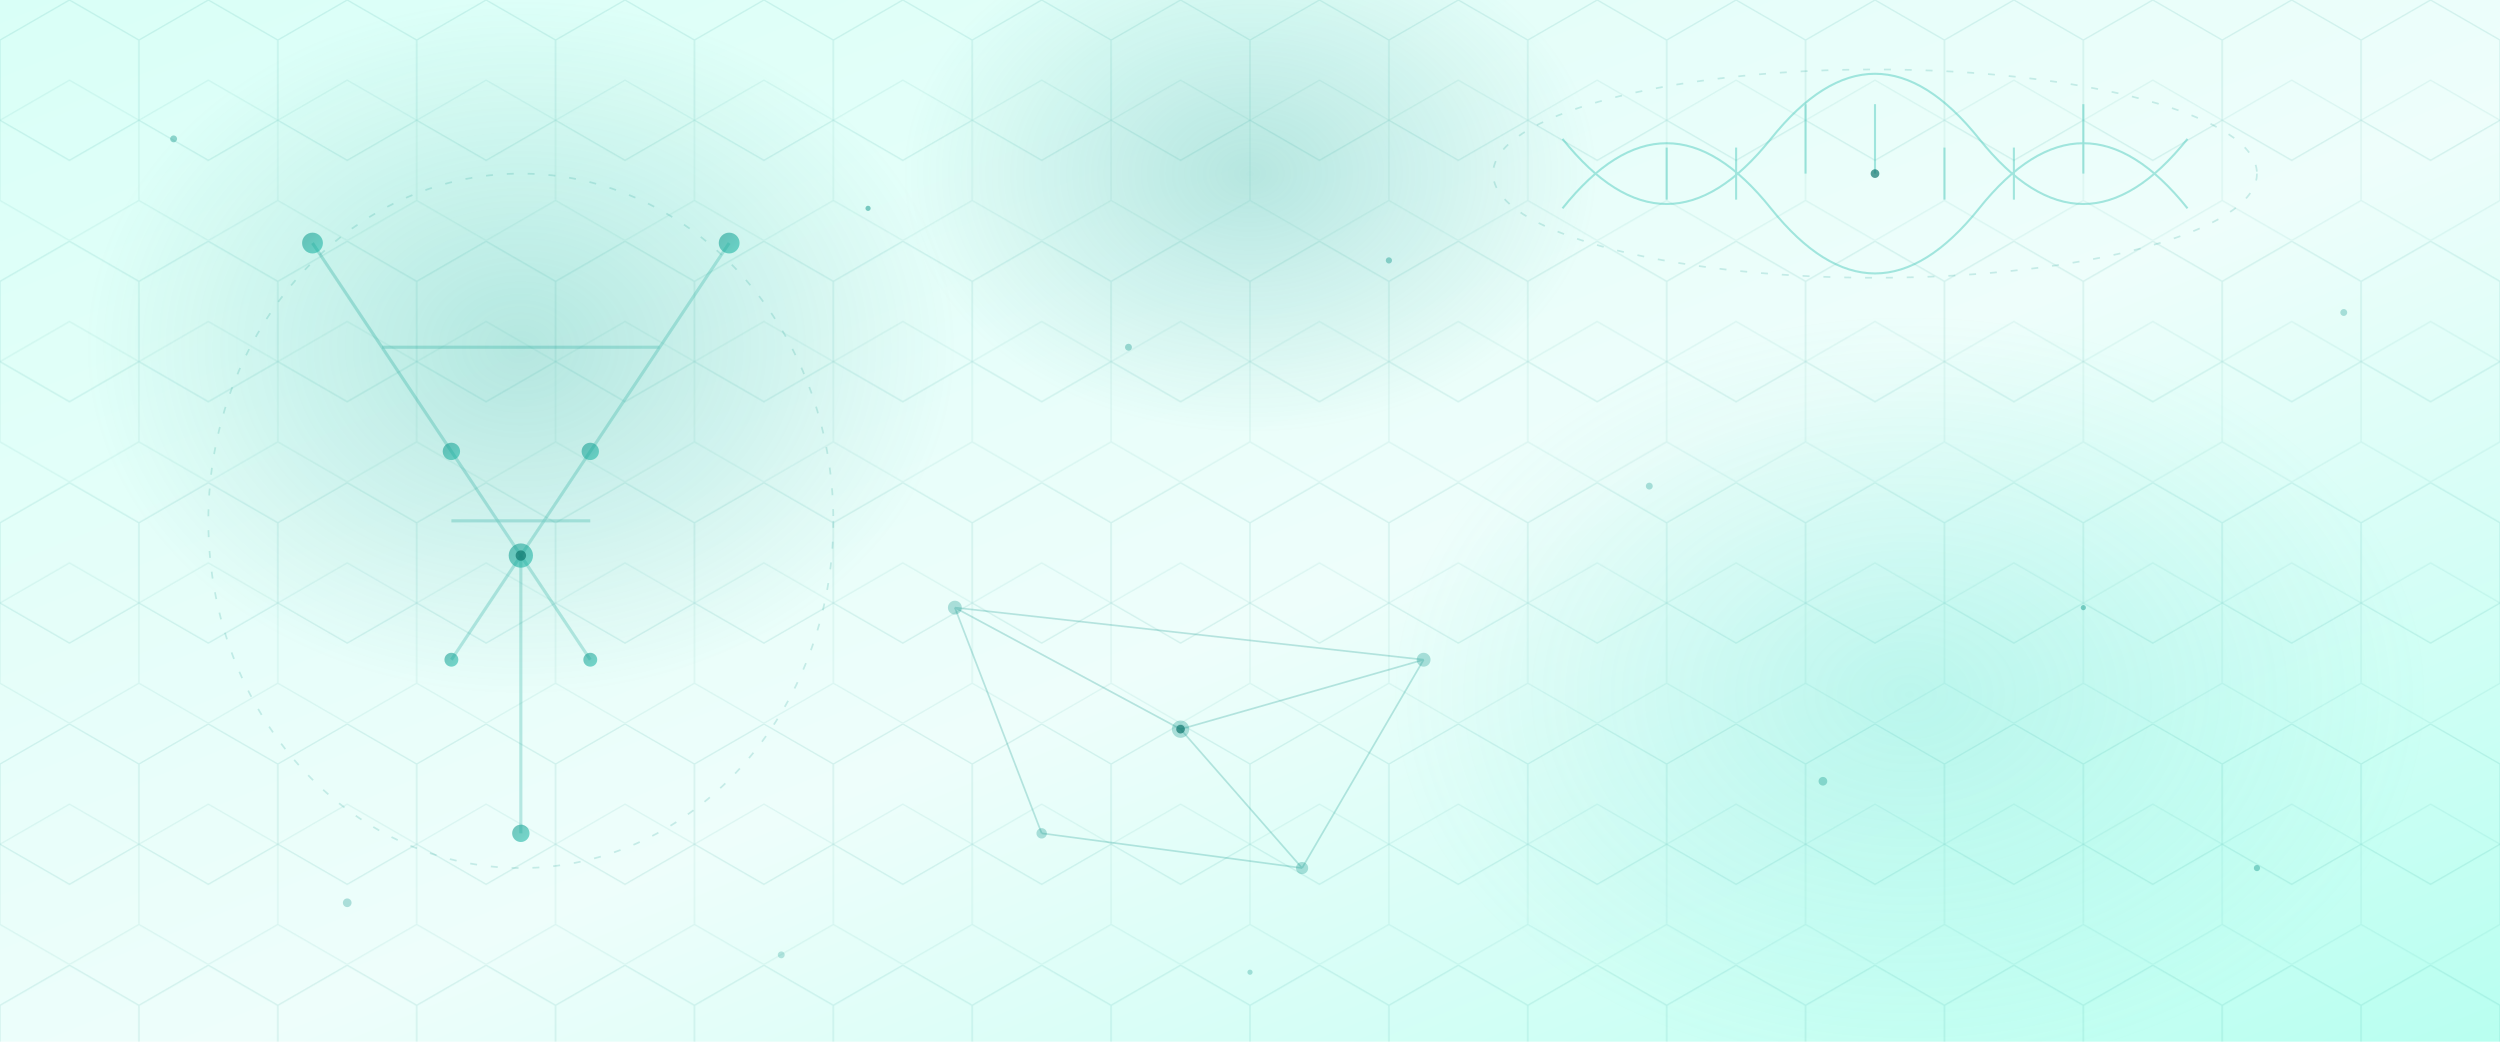
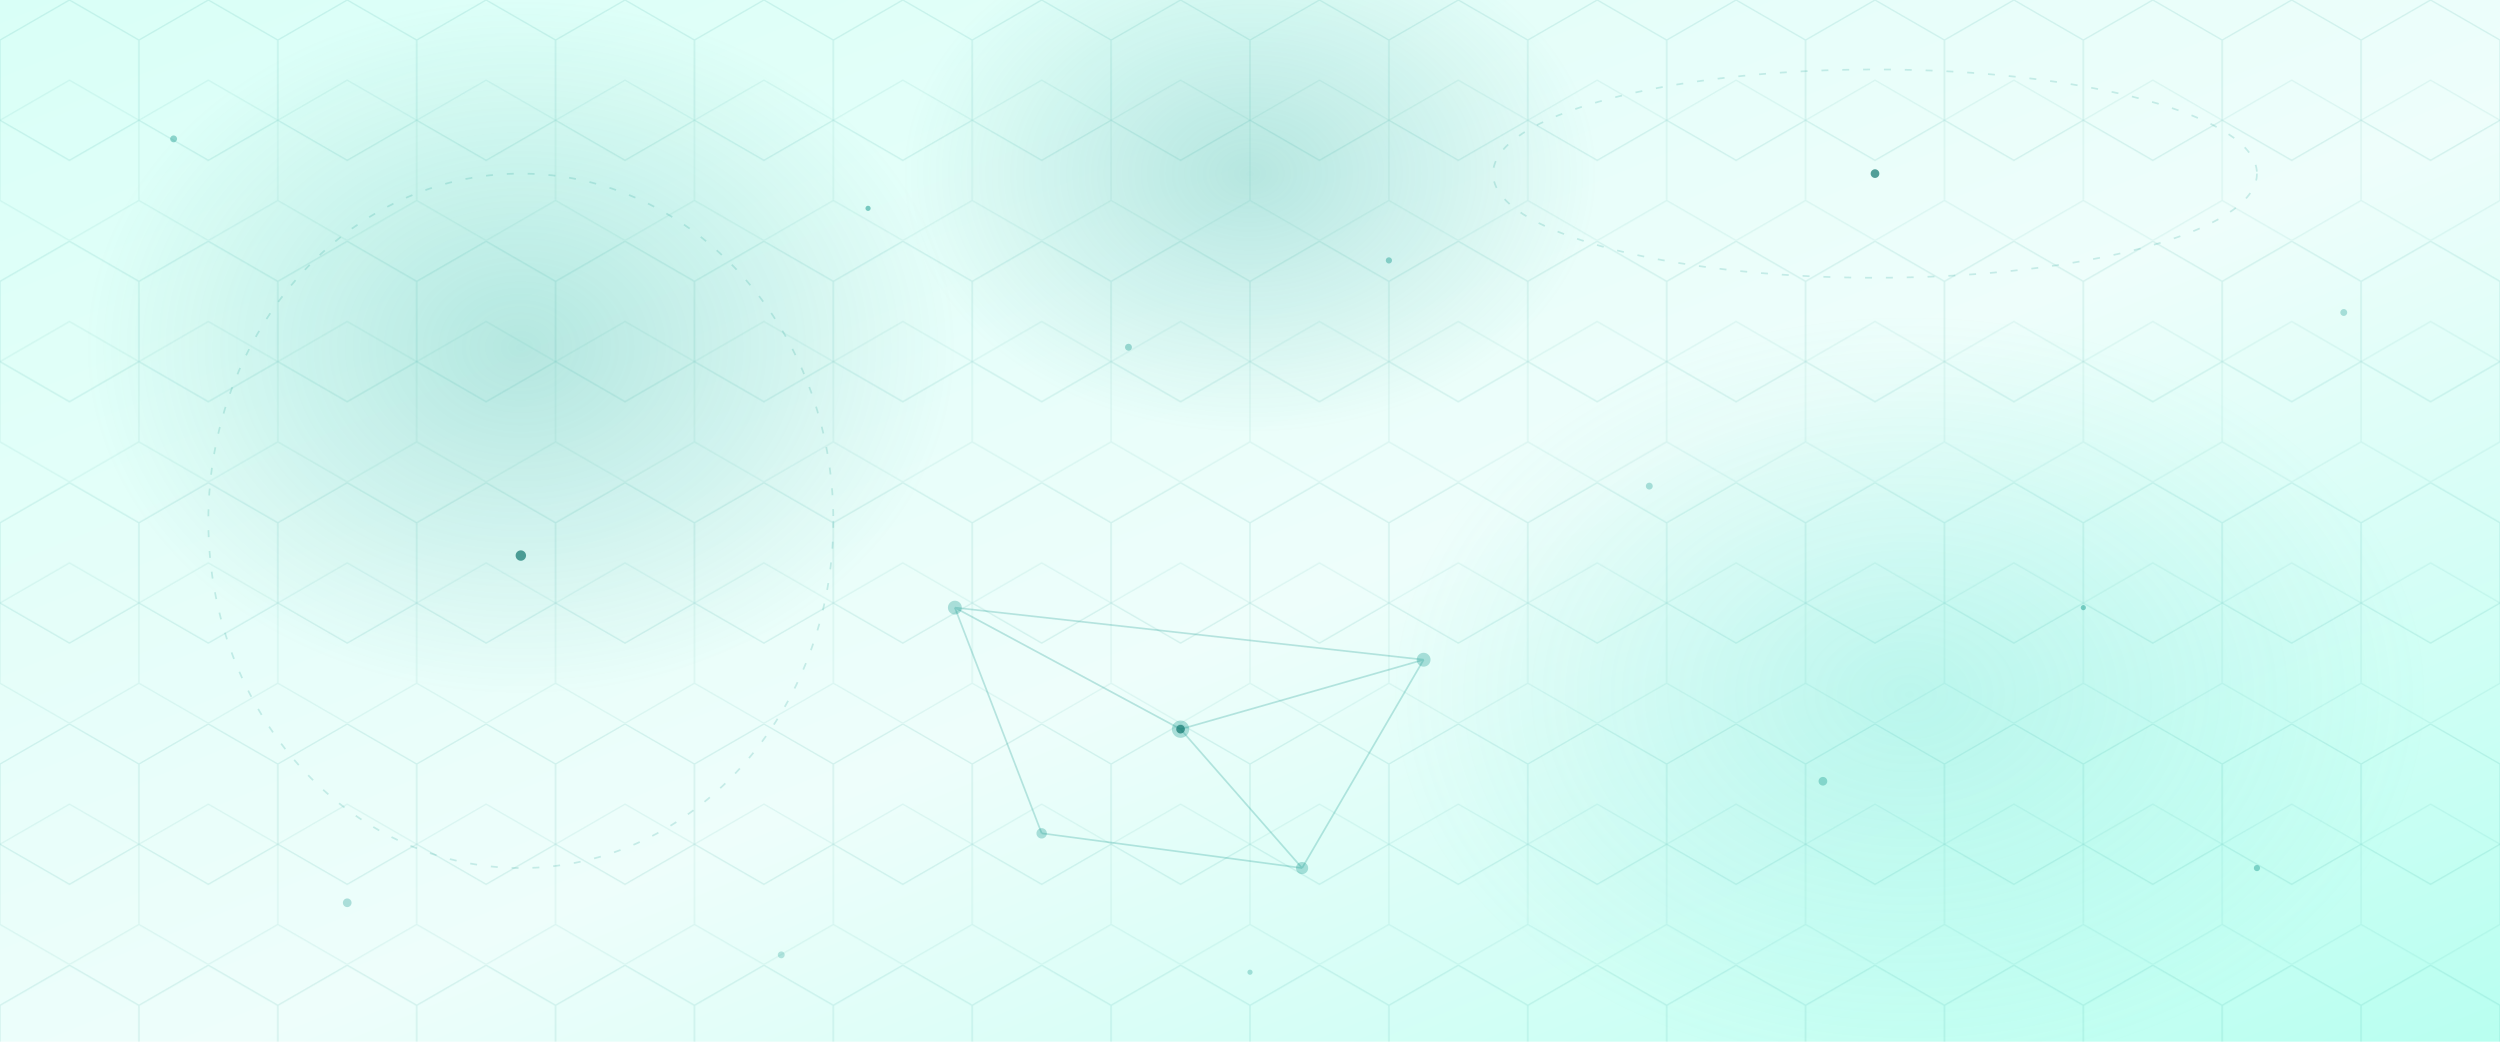
<svg xmlns="http://www.w3.org/2000/svg" width="1440" height="600" viewBox="0 0 1440 600">
  <defs>
    <linearGradient id="bg-grad" x1="0%" y1="0%" x2="100%" y2="100%">
      <stop offset="0%" stop-color="#d9fff7" />
      <stop offset="55%" stop-color="#eefefb" />
      <stop offset="100%" stop-color="#b8fff0" />
    </linearGradient>
    <linearGradient id="line-grad" x1="0" y1="0" x2="1440" y2="600" gradientUnits="userSpaceOnUse">
      <stop offset="0%" stop-color="#0d9488" stop-opacity="0.6" />
      <stop offset="100%" stop-color="#2dd4bf" stop-opacity="0.3" />
    </linearGradient>
    <linearGradient id="node-grad" x1="0" y1="0" x2="1" y2="1">
      <stop offset="0%" stop-color="#0d9488" />
      <stop offset="100%" stop-color="#14b8a6" />
    </linearGradient>
    <radialGradient id="glow-1" cx="50%" cy="50%" r="50%">
      <stop offset="0%" stop-color="#0d9488" stop-opacity="0.22" />
      <stop offset="100%" stop-color="#0d9488" stop-opacity="0" />
    </radialGradient>
    <radialGradient id="glow-2" cx="50%" cy="50%" r="50%">
      <stop offset="0%" stop-color="#2dd4bf" stop-opacity="0.18" />
      <stop offset="100%" stop-color="#2dd4bf" stop-opacity="0" />
    </radialGradient>
    <filter id="blur-sm">
      <feGaussianBlur stdDeviation="1.5" />
    </filter>
    <pattern id="hex-grid" x="0" y="0" width="80" height="139" patternUnits="userSpaceOnUse">
      <path d="M40 0 L80 23.1 L80 69.3 L40 92.4 L0 69.3 L0 23.1 Z" fill="none" stroke="#0d9488" stroke-width="0.8" opacity="0.12" />
      <path d="M40 46.2 L80 69.3 L80 115.5 L40 138.6 L0 115.5 L0 69.3 Z" fill="none" stroke="#0d9488" stroke-width="0.8" opacity="0.08" />
    </pattern>
  </defs>
  <rect width="100%" height="100%" fill="url(#bg-grad)" />
  <rect width="100%" height="100%" fill="url(#hex-grid)" />
  <ellipse cx="300" cy="200" rx="250" ry="200" fill="url(#glow-1)" />
  <ellipse cx="1100" cy="400" rx="300" ry="220" fill="url(#glow-2)" />
  <ellipse cx="720" cy="100" rx="200" ry="150" fill="url(#glow-1)" />
-   <g stroke="url(#line-grad)" fill="none" stroke-width="1.8" opacity="0.5">
-     <path d="M180 140 L260 260 L340 380" />
-     <path d="M420 140 L340 260 L260 380" />
-     <path d="M300 320 L300 480" />
-     <path d="M220 200 L380 200" />
-     <path d="M260 300 L340 300" />
-   </g>
-   <g fill="url(#node-grad)" opacity="0.55">
-     <circle cx="180" cy="140" r="6" />
-     <circle cx="420" cy="140" r="6" />
-     <circle cx="260" cy="260" r="5" />
-     <circle cx="340" cy="260" r="5" />
-     <circle cx="300" cy="320" r="7" />
-     <circle cx="300" cy="480" r="5" />
-     <circle cx="260" cy="380" r="4" />
-     <circle cx="340" cy="380" r="4" />
-   </g>
-   <g stroke="#14b8a6" fill="none" stroke-width="1.2" opacity="0.35">
-     <path d="M900 80 C940 130 980 130 1020 80 C1060 30 1100 30 1140 80 C1180 130 1220 130 1260 80" />
-     <path d="M900 120 C940 70 980 70 1020 120 C1060 170 1100 170 1140 120 C1180 70 1220 70 1260 120" />
-     <line x1="940" y1="100" x2="940" y2="100" />
-     <line x1="960" y1="115" x2="960" y2="85" />
-     <line x1="1000" y1="85" x2="1000" y2="115" />
-     <line x1="1040" y1="100" x2="1040" y2="60" />
-     <line x1="1080" y1="60" x2="1080" y2="100" />
-     <line x1="1120" y1="115" x2="1120" y2="85" />
-     <line x1="1160" y1="85" x2="1160" y2="115" />
-     <line x1="1200" y1="100" x2="1200" y2="60" />
-   </g>
  <g stroke="#0d9488" stroke-width="1" opacity="0.25">
    <line x1="550" y1="350" x2="680" y2="420" />
    <line x1="680" y1="420" x2="820" y2="380" />
    <line x1="820" y1="380" x2="750" y2="500" />
    <line x1="750" y1="500" x2="600" y2="480" />
    <line x1="600" y1="480" x2="550" y2="350" />
    <line x1="680" y1="420" x2="750" y2="500" />
    <line x1="550" y1="350" x2="820" y2="380" />
  </g>
  <g fill="#0d9488" opacity="0.3">
    <circle cx="550" cy="350" r="4" />
    <circle cx="680" cy="420" r="5" />
    <circle cx="820" cy="380" r="4" />
    <circle cx="750" cy="500" r="3.5" />
    <circle cx="600" cy="480" r="3" />
  </g>
  <g fill="#0d9488">
    <circle cx="100" cy="80" r="2" opacity="0.4" />
    <circle cx="200" cy="520" r="2.5" opacity="0.3" />
    <circle cx="500" cy="120" r="1.5" opacity="0.5" />
    <circle cx="650" cy="200" r="2" opacity="0.35" />
    <circle cx="800" cy="150" r="1.8" opacity="0.4" />
    <circle cx="950" cy="280" r="2" opacity="0.3" />
    <circle cx="1050" cy="450" r="2.5" opacity="0.35" />
    <circle cx="1200" cy="350" r="1.5" opacity="0.45" />
    <circle cx="1350" cy="180" r="2" opacity="0.3" />
    <circle cx="1300" cy="500" r="1.8" opacity="0.4" />
    <circle cx="450" cy="550" r="2" opacity="0.25" />
    <circle cx="720" cy="560" r="1.5" opacity="0.3" />
  </g>
  <g stroke="#0d9488" fill="none" stroke-dasharray="4 8" opacity="0.18">
    <ellipse cx="300" cy="300" rx="180" ry="200" />
    <ellipse cx="1080" cy="100" rx="220" ry="60" />
  </g>
  <g fill="#0f766e" opacity="0.7">
    <circle cx="300" cy="320" r="3" />
    <circle cx="1080" cy="100" r="2.5" />
    <circle cx="680" cy="420" r="2.5" />
  </g>
</svg>
